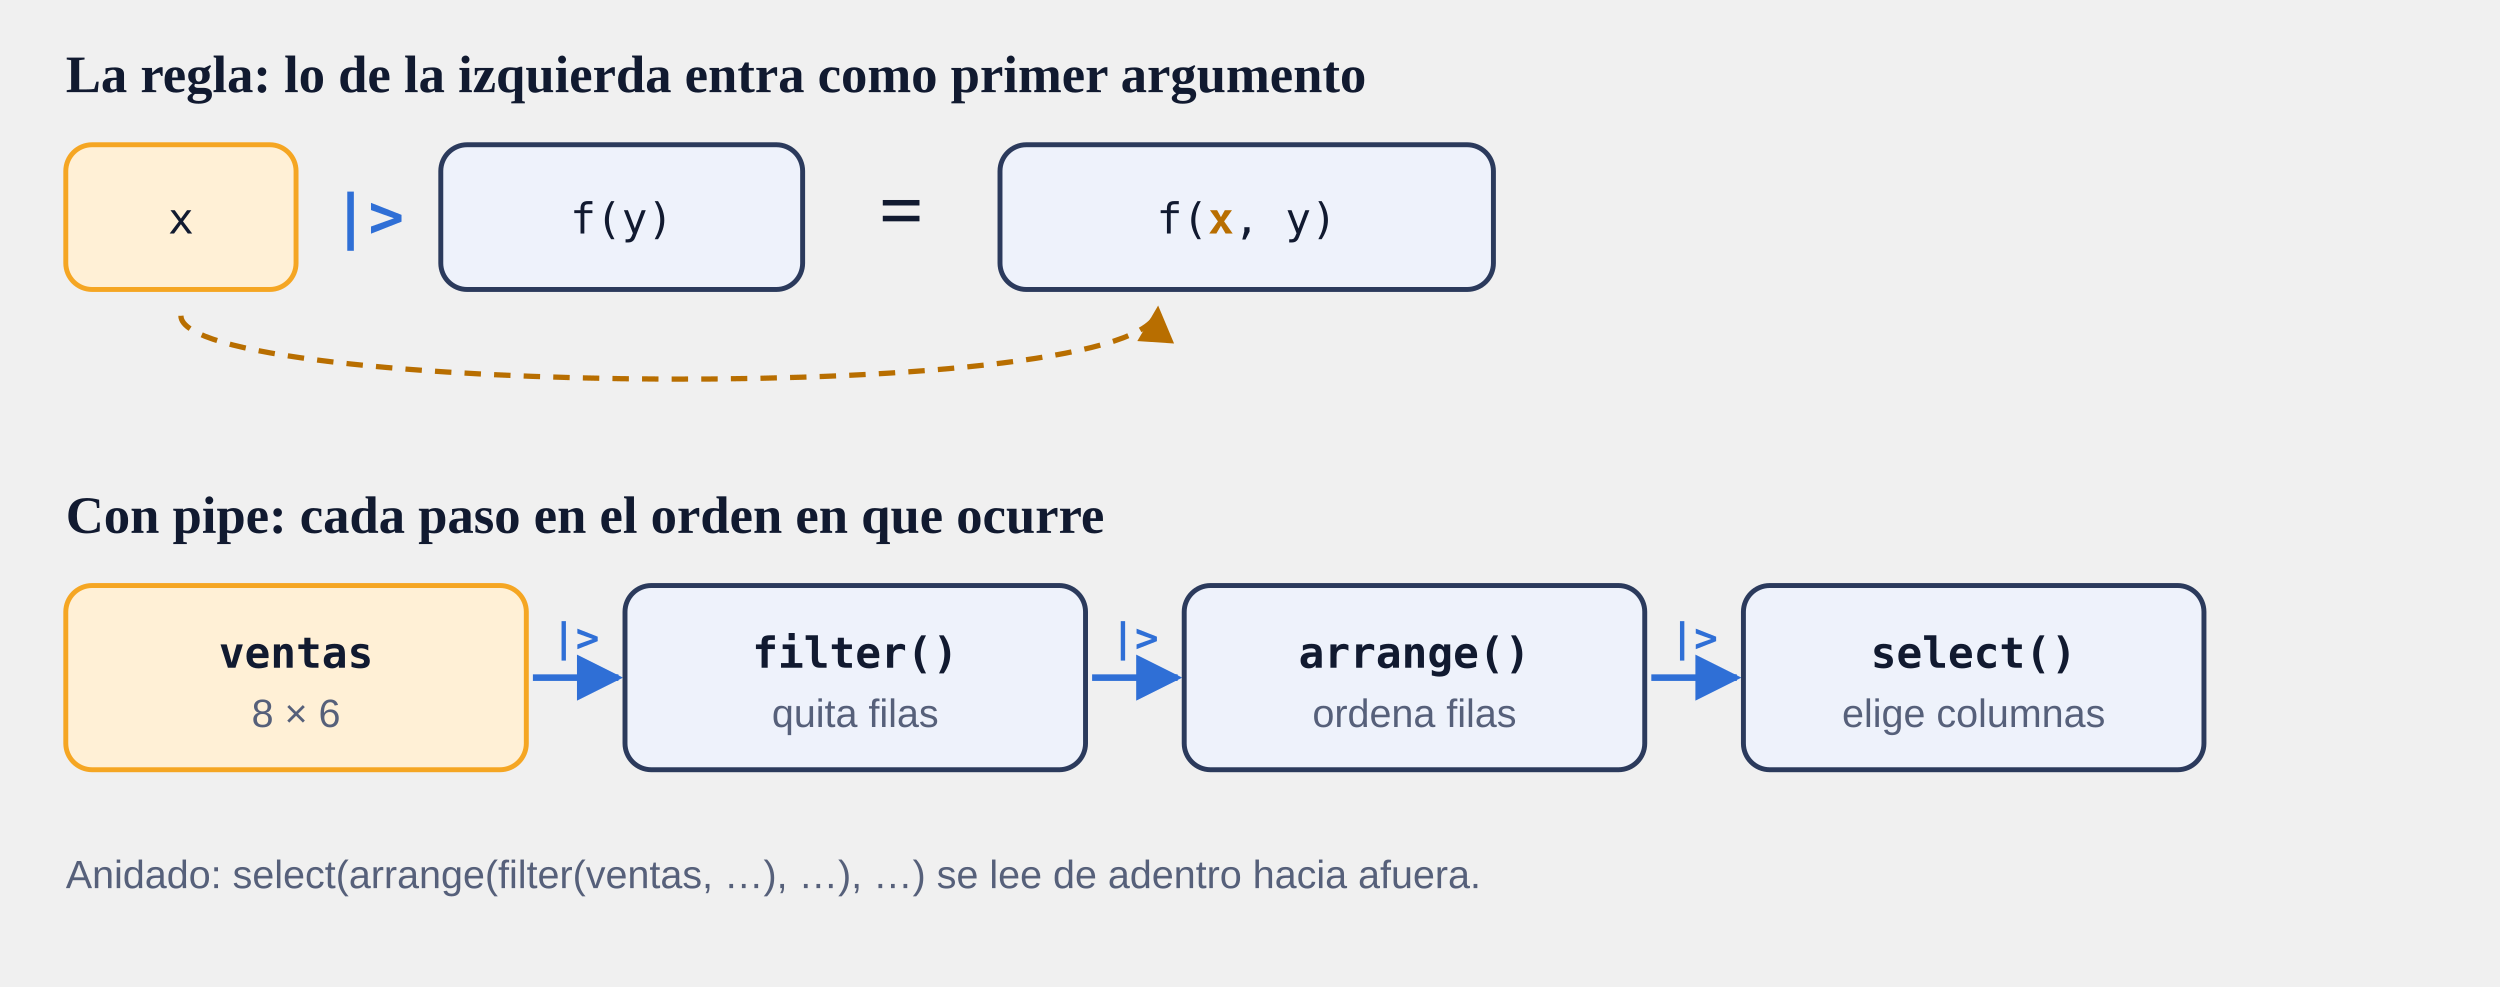
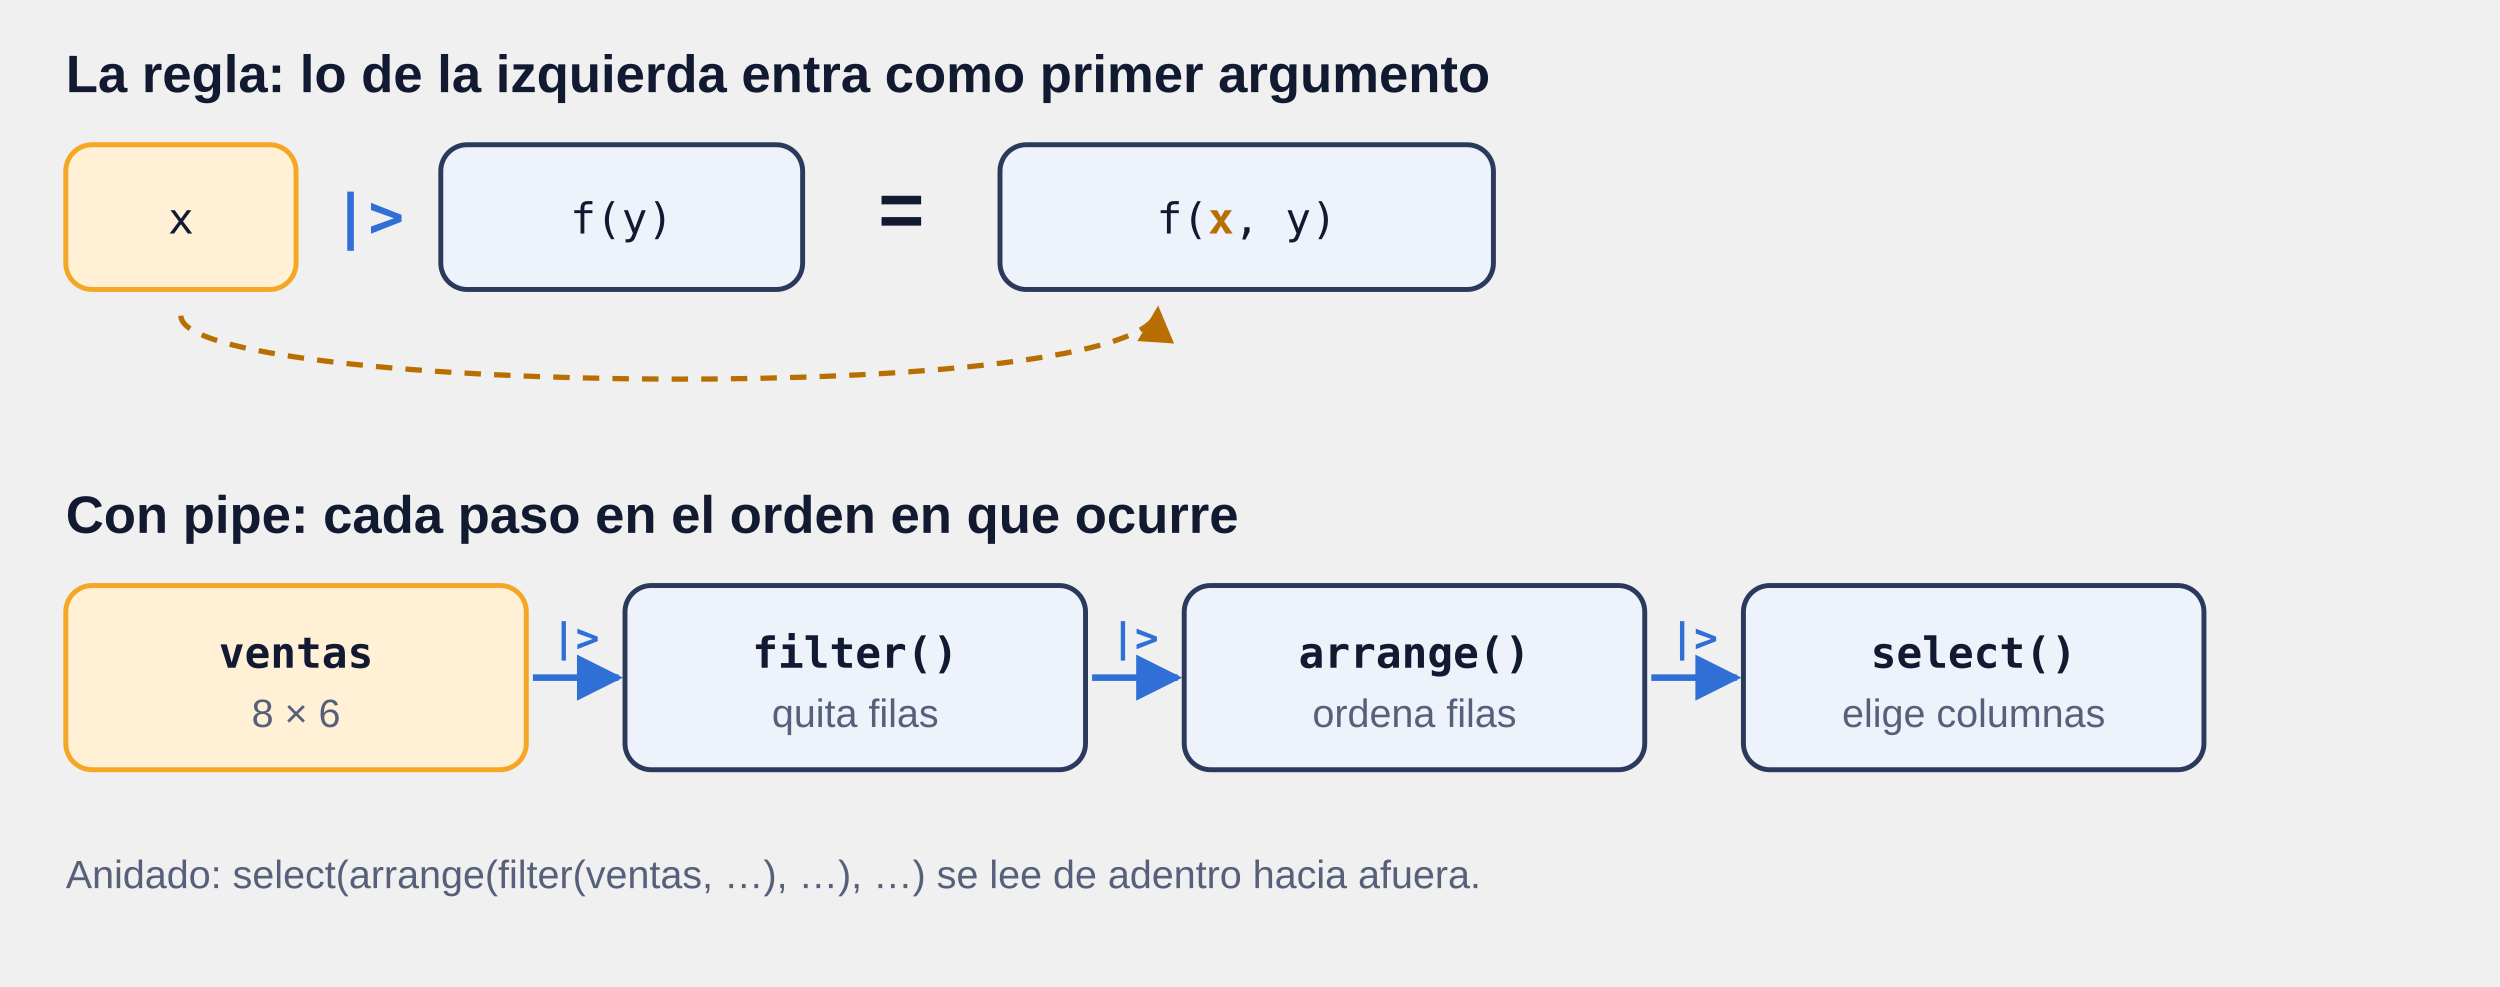
<svg xmlns="http://www.w3.org/2000/svg" viewBox="0 0 760 300" width="760" height="300" role="img" aria-label="Arriba, la regla: x pipe f de y equivale a f de x coma y. Abajo, un pipeline: ventas entra a filter, el resultado entra a arrange y ese resultado entra a select; la misma operación anidada se lee de adentro hacia afuera.">
  <style>
-   text { font-family: 'Atkinson Hyperlegible Next', 'Atkinson Hyperlegible', Arial, sans-serif; font-size: 14px; fill: #111a30; }
-   .t { font-family: Fraunces, Georgia, 'Times New Roman', serif; font-weight: 700; font-size: 16px; }
+   text { font-family: 'Schibsted Grotesk', Arial, sans-serif; font-size: 14px; fill: #111a30; }
+   .t { font-family: 'Schibsted Grotesk', 'Arial Narrow', Arial, sans-serif; font-weight: 700; font-size: 16px; }
  .m { font-family: 'JetBrains Mono', Menlo, Consolas, monospace; font-size: 13px; font-variant-ligatures: none; font-feature-settings: "liga" 0, "calt" 0; }
  .s { font-size: 12px; fill: #56607a; }
  .b { font-weight: 700; }
  .w { fill: #ffffff; }
  .cw { fill: #edf1fa; }
  .ln { stroke: #56607a; stroke-width: 1.6; fill: none; }
</style>
  <defs>
    <marker id="p" viewBox="0 0 10 10" refX="9" refY="5" markerWidth="7" markerHeight="7" orient="auto-start-reverse">
      <path d="M0,0 L10,5 L0,10 z" fill="#56607a" />
    </marker>
    <marker id="pb" viewBox="0 0 10 10" refX="9" refY="5" markerWidth="7" markerHeight="7" orient="auto-start-reverse">
      <path d="M0,0 L10,5 L0,10 z" fill="#2f6fd6" />
    </marker>
    <marker id="pg" viewBox="0 0 10 10" refX="9" refY="5" markerWidth="7" markerHeight="7" orient="auto-start-reverse">
      <path d="M0,0 L10,5 L0,10 z" fill="#138a5e" />
    </marker>
    <marker id="pa" viewBox="0 0 10 10" refX="9" refY="5" markerWidth="7" markerHeight="7" orient="auto-start-reverse">
      <path d="M0,0 L10,5 L0,10 z" fill="#b86e00" />
    </marker>
    <marker id="pc" viewBox="0 0 10 10" refX="9" refY="5" markerWidth="7" markerHeight="7" orient="auto-start-reverse">
      <path d="M0,0 L10,5 L0,10 z" fill="#c9403f" />
    </marker>
    <marker id="pt" viewBox="0 0 10 10" refX="9" refY="5" markerWidth="7" markerHeight="7" orient="auto-start-reverse">
      <path d="M0,0 L10,5 L0,10 z" fill="#0f8f84" />
    </marker>
    <marker id="pv" viewBox="0 0 10 10" refX="9" refY="5" markerWidth="7" markerHeight="7" orient="auto-start-reverse">
      <path d="M0,0 L10,5 L0,10 z" fill="#6b4fd1" />
    </marker>
  </defs>
  <text x="20" y="28" class="t">La regla: lo de la izquierda entra como primer argumento</text>
  <rect x="20" y="44" width="70" height="44" rx="8" fill="#fff0d6" stroke="#f5a623" stroke-width="1.5" />
  <text x="55" y="71" class="m" text-anchor="middle">x</text>
  <text x="112" y="72" class="m b" text-anchor="middle" style="fill:#2f6fd6;font-size:18px">|&gt;</text>
  <rect x="134" y="44" width="110" height="44" rx="8" fill="#eef2fb" stroke="#2b3a5c" stroke-width="1.5" />
  <text x="189" y="71" class="m" text-anchor="middle">f(y)</text>
  <text x="274" y="72" class="t" text-anchor="middle" style="font-size:24px;">=</text>
  <rect x="304" y="44" width="150" height="44" rx="8" fill="#eef2fb" stroke="#2b3a5c" stroke-width="1.5" />
  <text x="379" y="71" text-anchor="middle" class="m">f(<tspan style="fill:#b86e00;font-weight:700">x</tspan>, y)</text>
  <path d="M55 96 C 55 120, 350 124, 352 94" fill="none" stroke="#b86e00" stroke-width="1.6" stroke-dasharray="5 4" marker-end="url(#pa)" />
  <text x="20" y="162" class="t">Con pipe: cada paso en el orden en que ocurre</text>
  <rect x="20" y="178" width="140" height="56" rx="8" fill="#fff0d6" stroke="#f5a623" stroke-width="1.5" />
  <text x="90" y="203" class="m b" text-anchor="middle">ventas</text>
  <text x="90" y="221" class="s" text-anchor="middle">8 × 6</text>
  <path d="M162 206 H 188" fill="none" stroke="#2f6fd6" stroke-width="2" marker-end="url(#pb)" />
  <text x="175" y="198" class="m b" text-anchor="middle" style="fill:#2f6fd6;font-size:12px">|&gt;</text>
  <rect x="190" y="178" width="140" height="56" rx="8" fill="#eef2fb" stroke="#2b3a5c" stroke-width="1.5" />
  <text x="260" y="203" class="m b" text-anchor="middle">filter()</text>
  <text x="260" y="221" class="s" text-anchor="middle">quita filas</text>
  <path d="M332 206 H 358" fill="none" stroke="#2f6fd6" stroke-width="2" marker-end="url(#pb)" />
  <text x="345" y="198" class="m b" text-anchor="middle" style="fill:#2f6fd6;font-size:12px">|&gt;</text>
  <rect x="360" y="178" width="140" height="56" rx="8" fill="#eef2fb" stroke="#2b3a5c" stroke-width="1.5" />
  <text x="430" y="203" class="m b" text-anchor="middle">arrange()</text>
  <text x="430" y="221" class="s" text-anchor="middle">ordena filas</text>
  <path d="M502 206 H 528" fill="none" stroke="#2f6fd6" stroke-width="2" marker-end="url(#pb)" />
  <text x="515" y="198" class="m b" text-anchor="middle" style="fill:#2f6fd6;font-size:12px">|&gt;</text>
  <rect x="530" y="178" width="140" height="56" rx="8" fill="#eef2fb" stroke="#2b3a5c" stroke-width="1.5" />
  <text x="600" y="203" class="m b" text-anchor="middle">select()</text>
  <text x="600" y="221" class="s" text-anchor="middle">elige columnas</text>
  <text x="20" y="270" class="s">Anidado: select(arrange(filter(ventas, …), …), …) se lee de adentro hacia afuera.</text>
</svg>
